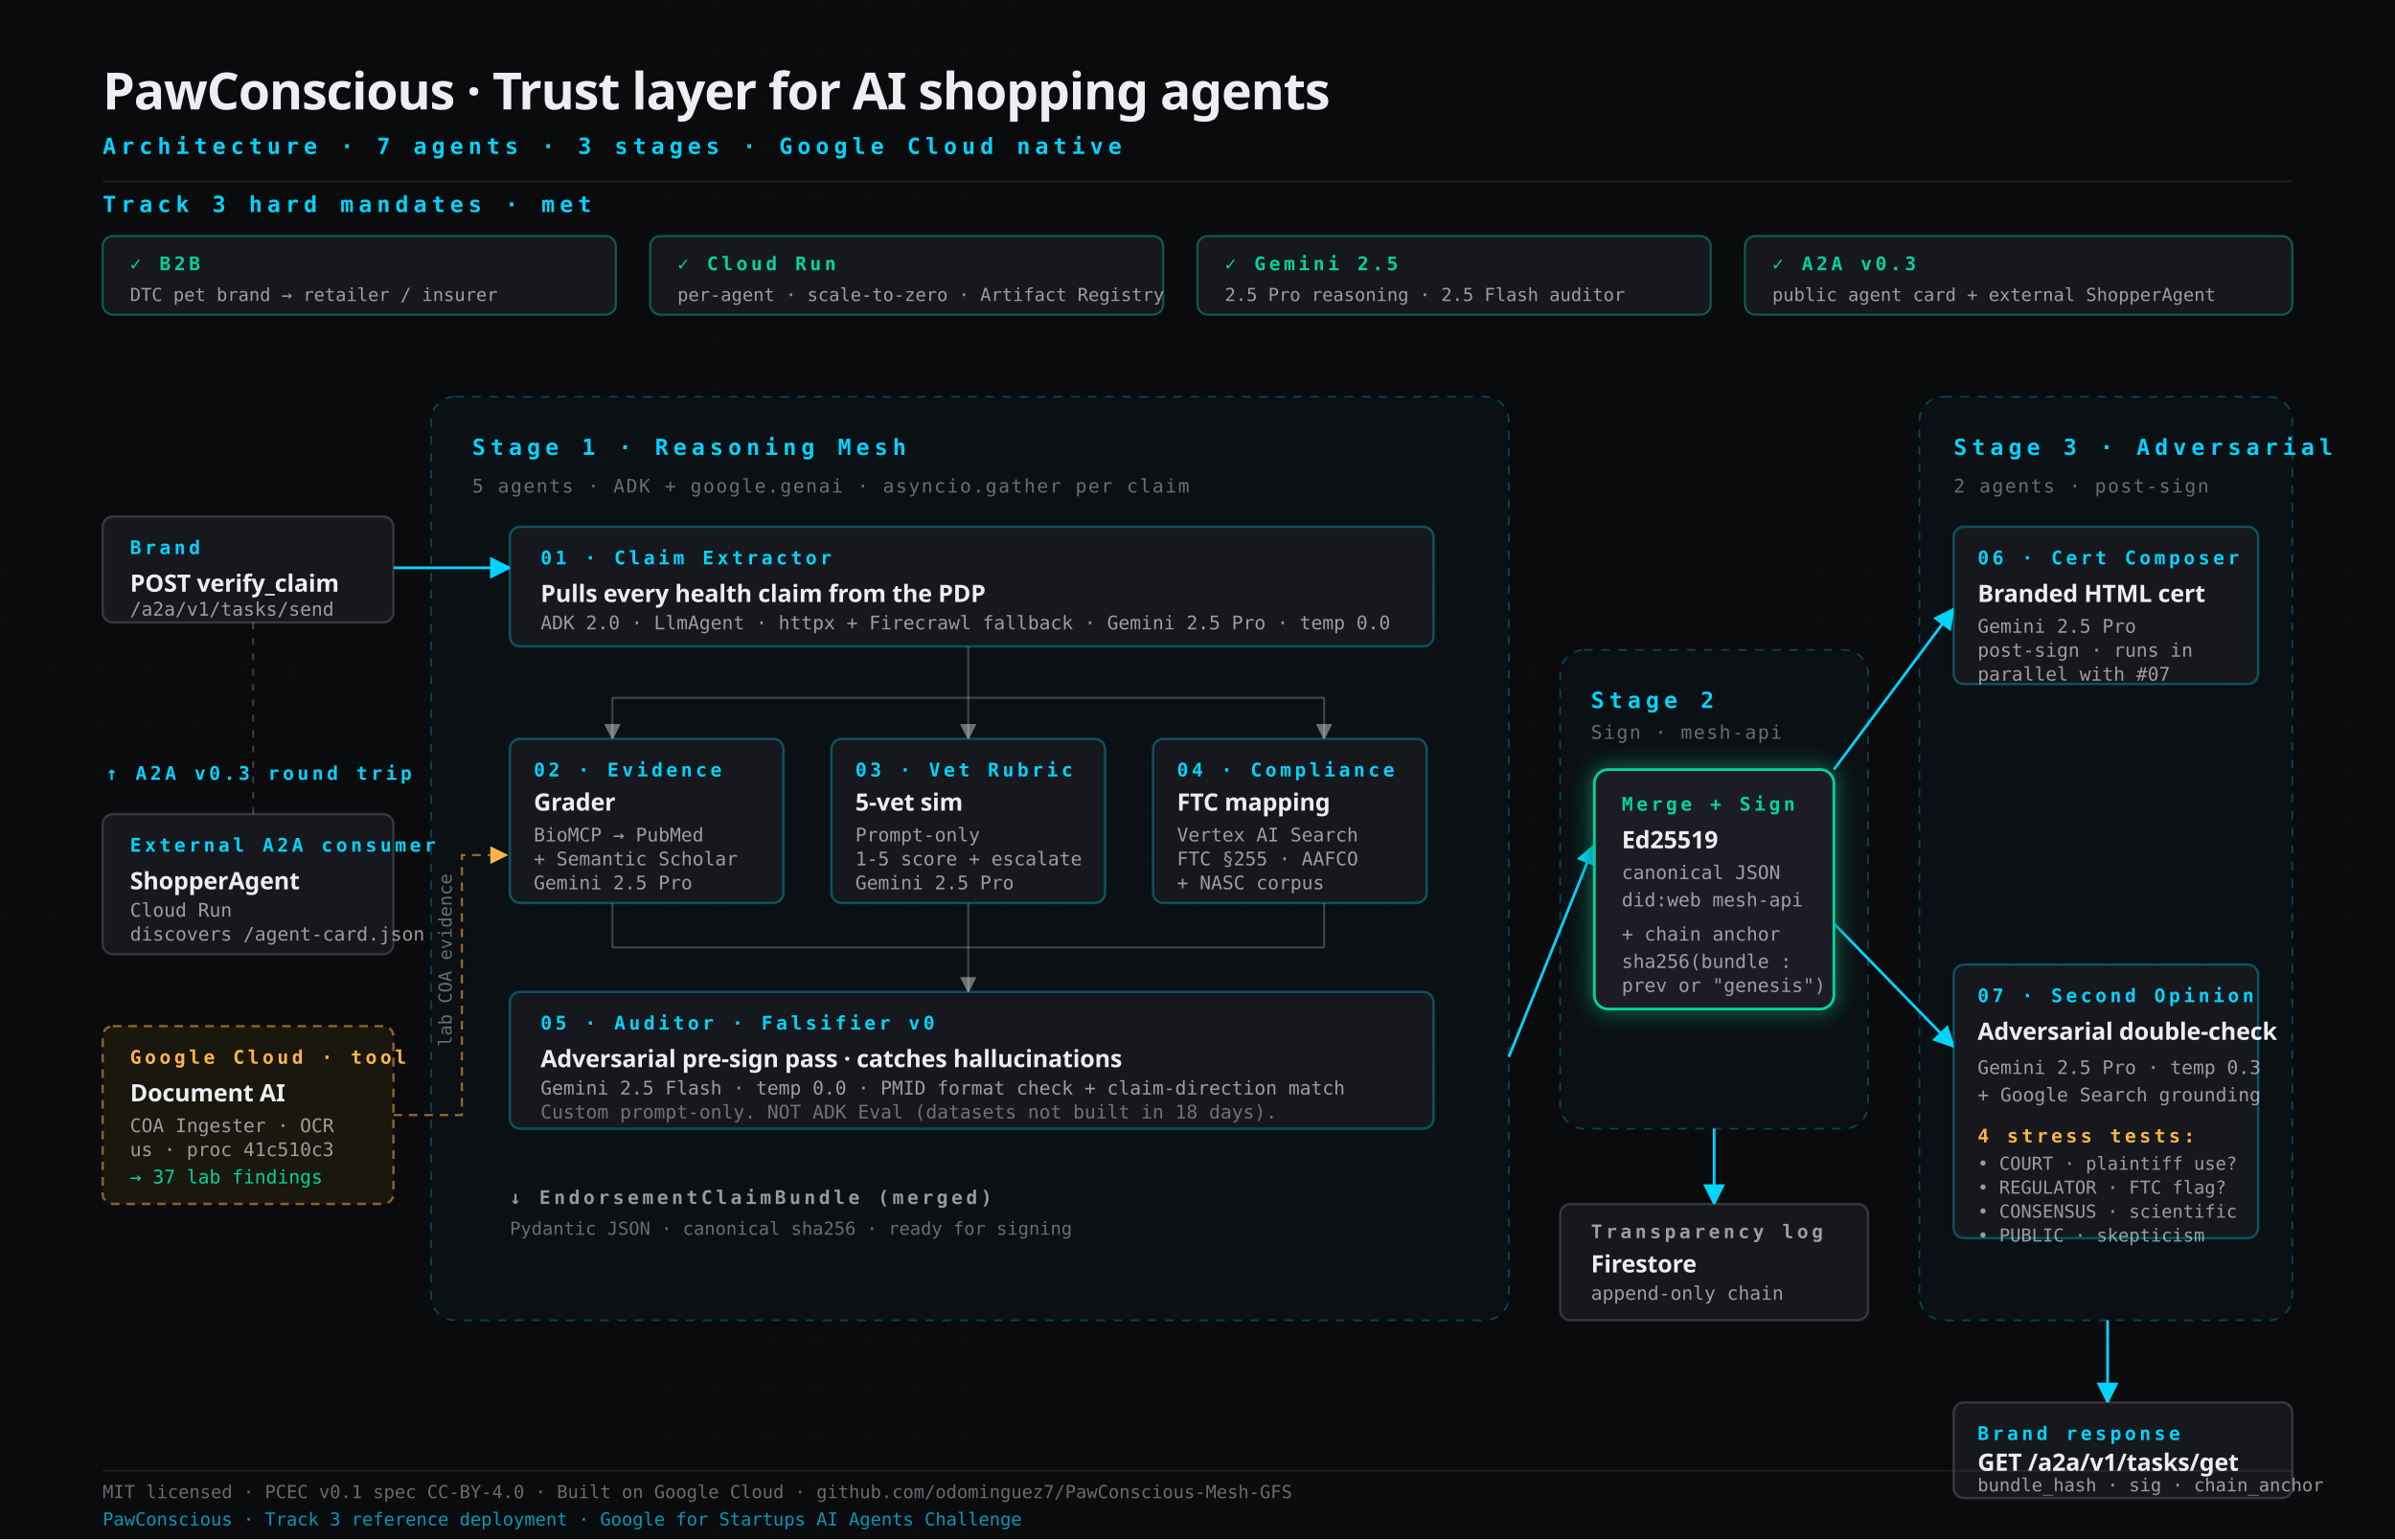
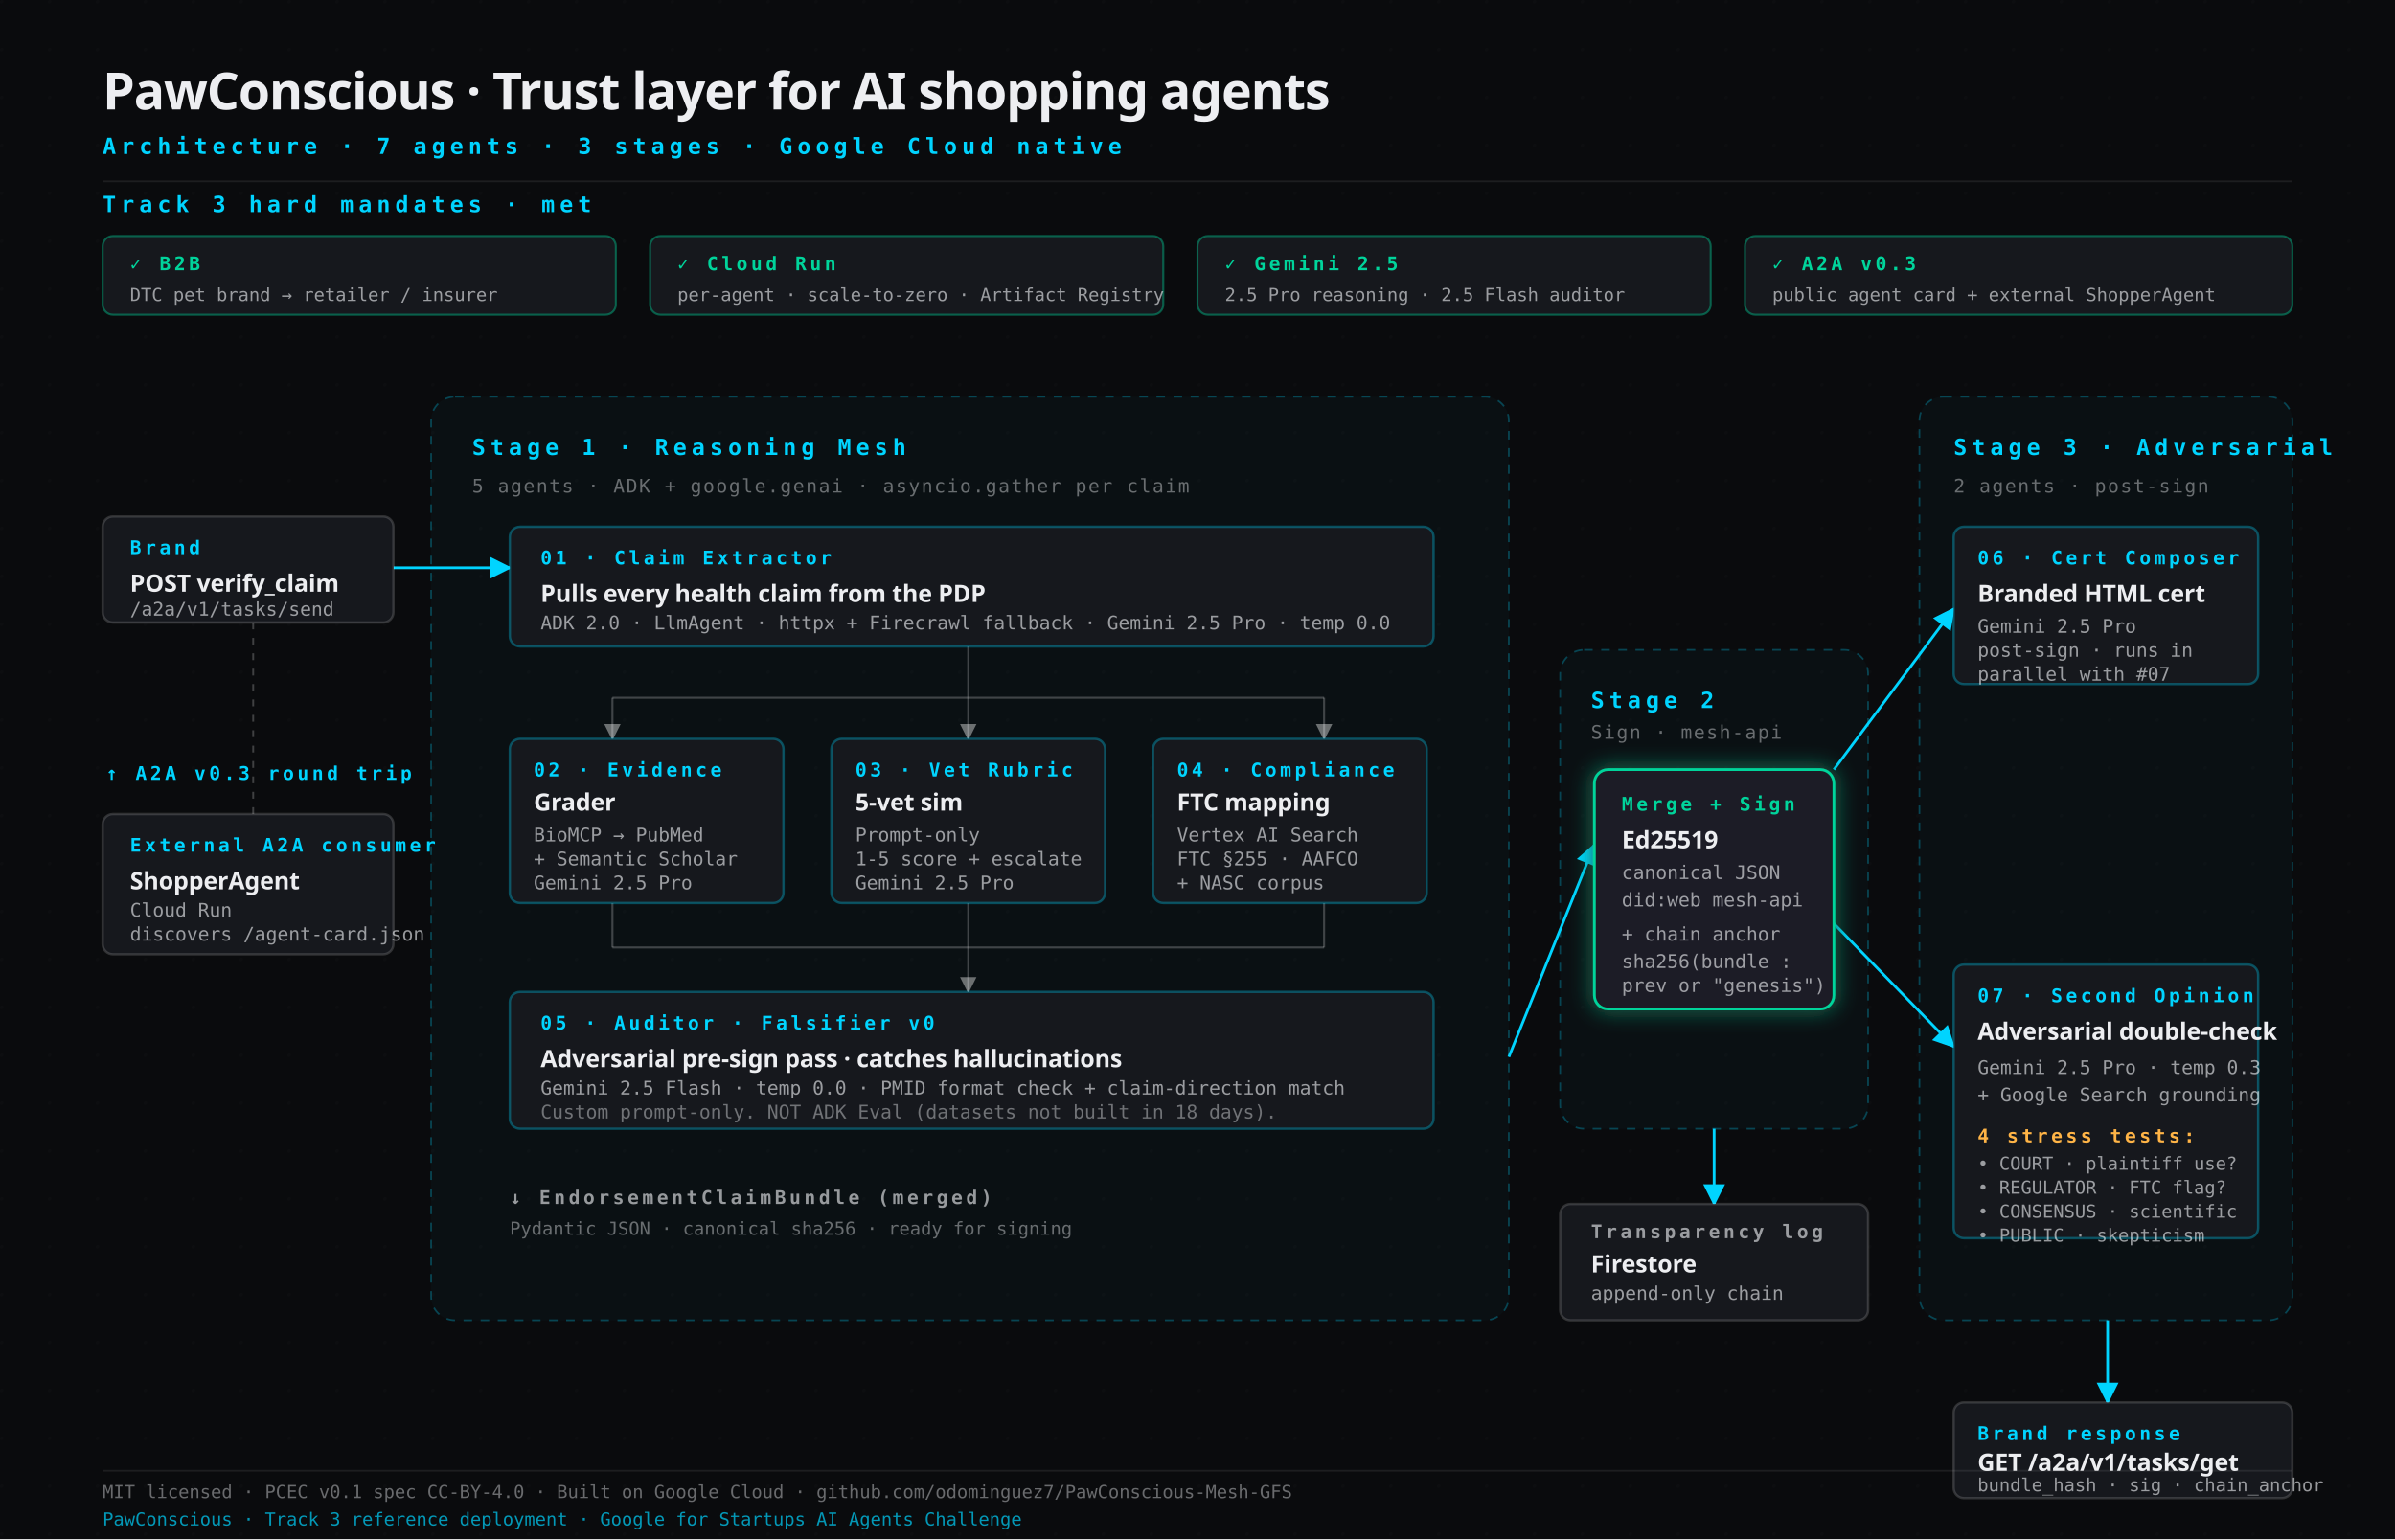
- <svg xmlns="http://www.w3.org/2000/svg" viewBox="0 0 1400 900" preserveAspectRatio="xMidYMid meet" font-family="Geist, ui-sans-serif, system-ui, sans-serif" role="img" aria-label="PawConscious · 7-agent, 3-stage multi-agent system on Google Cloud (ADK + Gemini 2.5 + Cloud Run + A2A v0.3 + Vertex AI Search + Document AI integration + Google Search grounding · hot-path bundle cache for sub-200ms repeat lookups)">
+ <svg xmlns="http://www.w3.org/2000/svg" viewBox="0 0 1400 900" preserveAspectRatio="xMidYMid meet" font-family="Geist, ui-sans-serif, system-ui, sans-serif" role="img" aria-label="PawConscious · 7-agent, 3-stage multi-agent system on Google Cloud (ADK + Gemini 2.5 + Cloud Run + A2A v0.3 + Vertex AI Search + Google Search grounding · hot-path bundle cache for sub-200ms repeat lookups)">
  <defs>
    <style>
      .bg          { fill: #0A0B0D; }
      .panel       { fill: #16181D; }
      .panel-2     { fill: #1C1F25; }
      .ink         { fill: #EDEEF1; }
      .muted       { fill: rgba(237,238,241,0.62); }
      .dim         { fill: rgba(237,238,241,0.42); }
      .electric    { fill: #00D4FF; }
      .moss        { fill: #00D49B; }
      .warn        { fill: #FFB446; }
      .stage-fill  { fill: rgba(0,212,255,0.025); }
      .stage-stroke{ stroke: rgba(0,212,255,0.28); stroke-dasharray: 5 5; fill: none; }
      .display     { font-family: Geist, ui-sans-serif, system-ui, sans-serif; }
      .mono        { font-family: "JetBrains Mono", ui-monospace, monospace; }
      .h1          { font-size: 30px; font-weight: 600; letter-spacing: -0.02em; }
      .h2          { font-size: 13px; font-weight: 700; letter-spacing: 0.22em; text-transform: uppercase; }
      .stage-sub   { font-size: 11px; letter-spacing: 0.08em; }
      .lbl         { font-size: 11px; font-weight: 700; letter-spacing: 0.18em; text-transform: uppercase; }
      .ttl         { font-size: 14px; font-weight: 600; letter-spacing: -0.005em; }
      .meta        { font-size: 11px; }
      .meta-sm     { font-size: 10.5px; }
      .box         { fill: #16181D; stroke: rgba(255,255,255,0.16); stroke-width: 1.4; }
      .box-agent   { fill: #16181D; stroke: rgba(0,212,255,0.32); stroke-width: 1.4; }
      .box-sign    { fill: #1C1F25; stroke: #00D49B; stroke-width: 1.6; }
      /* 2026-05-24: clickable agent boxes deep-link to source on GitHub. */
      a.agent-link { cursor: pointer; }
      a.agent-link:hover .box-agent { stroke: #00D4FF; stroke-width: 2; filter: brightness(1.08); }
      a.agent-link:hover .ttl { fill: #00D4FF; }
-       /* 2026-05-25: Document AI rendered as a Google Cloud TOOL (amber, dashed,
-          un-numbered) so judges read it as an integration feeding the evidence
-          layer, NOT an 8th mesh agent. Canonical count stays 7. */
-       .box-tool    { fill: #19170E; stroke: rgba(255,180,70,0.5); stroke-width: 1.4; stroke-dasharray: 5 4; }
-       a.tool-link  { cursor: pointer; }
-       a.tool-link:hover .box-tool { stroke: #FFB446; stroke-width: 2; }
-       a.tool-link:hover .ttl { fill: #FFB446; }
      .edge        { stroke: rgba(255,255,255,0.22); stroke-width: 1.2; fill: none; }
      .edge-flow   { stroke: #00D4FF; stroke-width: 1.6; fill: none; }
      .edge-dash   { stroke: rgba(255,255,255,0.22); stroke-width: 1.1; stroke-dasharray: 4 5; fill: none; }
-       .edge-tool   { stroke: rgba(255,180,70,0.55); stroke-width: 1.3; fill: none; stroke-dasharray: 5 4; }
    </style>
    <marker id="arr-mute" viewBox="0 0 10 10" refX="9" refY="5" markerWidth="8" markerHeight="8" orient="auto-start-reverse">
      <path d="M0,0 L10,5 L0,10 z" fill="rgba(255,255,255,0.4)" />
    </marker>
    <marker id="arr-flow" viewBox="0 0 10 10" refX="9" refY="5" markerWidth="8" markerHeight="8" orient="auto-start-reverse">
      <path d="M0,0 L10,5 L0,10 z" fill="#00D4FF" />
-     </marker>
-     <marker id="arr-tool" viewBox="0 0 10 10" refX="9" refY="5" markerWidth="8" markerHeight="8" orient="auto-start-reverse">
-       <path d="M0,0 L10,5 L0,10 z" fill="#FFB446" />
    </marker>
    <filter id="signing-glow" x="-50%" y="-50%" width="200%" height="200%">
      <feGaussianBlur stdDeviation="6" result="blur" />
      <feMerge>
        <feMergeNode in="blur" />
        <feMergeNode in="SourceGraphic" />
      </feMerge>
    </filter>
  </defs>
  <rect width="1400" height="900" class="bg" />
  <g opacity="0.5">
    <pattern id="dotgrid" x="0" y="0" width="28" height="28" patternUnits="userSpaceOnUse">
      <circle cx="1" cy="1" r="1" fill="rgba(255,255,255,0.025)" />
    </pattern>
    <rect x="0" y="0" width="1400" height="900" fill="url(#dotgrid)" />
  </g>
  <g>
    <text x="60" y="64" class="display h1 ink">PawConscious · Trust layer for AI shopping agents</text>
    <text x="60" y="90" class="mono h2 electric">Architecture · 7 agents · 3 stages · Google Cloud native</text>
    <line x1="60" y1="106" x2="1340" y2="106" stroke="rgba(255,255,255,0.08)" />
  </g>
  <g transform="translate(60, 124)">
    <text x="0" y="0" class="mono h2 electric">Track 3 hard mandates · met</text>
    <g transform="translate(0, 14)">
      <rect width="300" height="46" rx="6" class="panel" stroke="rgba(0,212,155,0.4)" stroke-width="1.2" />
      <text x="16" y="20" class="mono lbl moss">✓ B2B</text>
      <text x="16" y="38" class="mono meta-sm muted">DTC pet brand → retailer / insurer</text>
    </g>
    <g transform="translate(320, 14)">
      <rect width="300" height="46" rx="6" class="panel" stroke="rgba(0,212,155,0.4)" stroke-width="1.2" />
      <text x="16" y="20" class="mono lbl moss">✓ Cloud Run</text>
      <text x="16" y="38" class="mono meta-sm muted">per-agent · scale-to-zero · Artifact Registry</text>
    </g>
    <g transform="translate(640, 14)">
      <rect width="300" height="46" rx="6" class="panel" stroke="rgba(0,212,155,0.4)" stroke-width="1.2" />
      <text x="16" y="20" class="mono lbl moss">✓ Gemini 2.5</text>
      <text x="16" y="38" class="mono meta-sm muted">2.5 Pro reasoning · 2.5 Flash auditor</text>
    </g>
    <g transform="translate(960, 14)">
      <rect width="320" height="46" rx="6" class="panel" stroke="rgba(0,212,155,0.4)" stroke-width="1.2" />
      <text x="16" y="20" class="mono lbl moss">✓ A2A v0.3</text>
      <text x="16" y="38" class="mono meta-sm muted">public agent card + external ShopperAgent</text>
    </g>
  </g>
  <g transform="translate(0,0)">
    <rect x="252" y="232" width="630" height="540" rx="14" class="stage-fill" />
    <rect x="252" y="232" width="630" height="540" rx="14" class="stage-stroke" />
    <text x="276" y="266" class="mono h2 electric">Stage 1 · Reasoning Mesh</text>
    <text x="276" y="288" class="mono stage-sub dim">5 agents · ADK + google.genai · asyncio.gather per claim</text>
    <rect x="912" y="380" width="180" height="280" rx="14" class="stage-fill" />
    <rect x="912" y="380" width="180" height="280" rx="14" class="stage-stroke" />
    <text x="930" y="414" class="mono h2 electric">Stage 2</text>
    <text x="930" y="432" class="mono stage-sub dim">Sign · mesh-api</text>
    <rect x="1122" y="232" width="218" height="540" rx="14" class="stage-fill" />
    <rect x="1122" y="232" width="218" height="540" rx="14" class="stage-stroke" />
    <text x="1142" y="266" class="mono h2 electric">Stage 3 · Adversarial</text>
    <text x="1142" y="288" class="mono stage-sub dim">2 agents · post-sign</text>
  </g>
  <g>
    <line x1="230" y1="332" x2="298" y2="332" class="edge-flow" marker-end="url(#arr-flow)" />
    <line x1="566" y1="378" x2="566" y2="408" class="edge" />
    <line x1="358" y1="408" x2="774" y2="408" class="edge" />
    <line x1="358" y1="408" x2="358" y2="432" class="edge" marker-end="url(#arr-mute)" />
    <line x1="566" y1="408" x2="566" y2="432" class="edge" marker-end="url(#arr-mute)" />
    <line x1="774" y1="408" x2="774" y2="432" class="edge" marker-end="url(#arr-mute)" />
    <line x1="358" y1="528" x2="358" y2="554" class="edge" />
    <line x1="566" y1="528" x2="566" y2="554" class="edge" />
    <line x1="774" y1="528" x2="774" y2="554" class="edge" />
    <line x1="358" y1="554" x2="774" y2="554" class="edge" />
    <line x1="566" y1="554" x2="566" y2="580" class="edge" marker-end="url(#arr-mute)" />
    <line x1="882" y1="618" x2="932" y2="494" class="edge-flow" marker-end="url(#arr-flow)" />
    <line x1="1072" y1="450" x2="1142" y2="356" class="edge-flow" marker-end="url(#arr-flow)" />
    <line x1="1072" y1="540" x2="1142" y2="612" class="edge-flow" marker-end="url(#arr-flow)" />
    <line x1="148" y1="476" x2="148" y2="350" class="edge-dash" />
    <line x1="148" y1="350" x2="218" y2="332" class="edge-dash" marker-end="url(#arr-mute)" />
    <line x1="1232" y1="772" x2="1232" y2="820" class="edge-flow" marker-end="url(#arr-flow)" />
    <line x1="1002" y1="660" x2="1002" y2="704" class="edge-flow" marker-end="url(#arr-flow)" />
-     <polyline points="230,652 270,652 270,500 296,500" class="edge-tool" marker-end="url(#arr-tool)" />
  </g>
  <g>
    <rect x="60" y="302" width="170" height="62" rx="6" class="box" />
    <text x="76" y="324" class="mono lbl electric">Brand</text>
    <text x="76" y="346" class="display ttl ink">POST verify_claim</text>
    <text x="76" y="360" class="mono meta muted">/a2a/v1/tasks/send</text>
    <rect x="60" y="476" width="170" height="82" rx="6" class="box" />
    <text x="76" y="498" class="mono lbl electric">External A2A consumer</text>
    <text x="76" y="520" class="display ttl ink">ShopperAgent</text>
    <text x="76" y="536" class="mono meta muted">Cloud Run</text>
    <text x="76" y="550" class="mono meta muted">discovers /agent-card.json</text>
    <text x="62" y="456" class="mono lbl electric" font-size="10">↑ A2A v0.3 round trip</text>
  </g>
-   <a href="https://github.com/odominguez7/PawConscious-Mesh-GFS/blob/main/agents/coa_ingester.py" target="_blank" rel="noopener" class="tool-link">
-     <g transform="translate(60, 600)">
-       <rect width="170" height="104" rx="6" class="box-tool" />
-       <text x="16" y="22" class="mono lbl warn">Google Cloud · tool</text>
-       <text x="16" y="44" class="display ttl ink">Document AI</text>
-       <text x="16" y="62" class="mono meta muted">COA Ingester · OCR</text>
-       <text x="16" y="76" class="mono meta muted">us · proc 41c510c3</text>
-       <text x="16" y="92" class="mono meta moss">→ 37 lab findings</text>
-     </g>
-   </a>
-   <text transform="translate(264,612) rotate(-90)" class="mono meta-sm dim">lab COA evidence</text>
  <a href="https://github.com/odominguez7/PawConscious-Mesh-GFS/blob/main/agents/claim_extractor.py" target="_blank" rel="noopener" class="agent-link">
    <g transform="translate(298, 308)">
      <rect width="540" height="70" rx="6" class="box-agent" />
      <text x="18" y="22" class="mono lbl electric">01 · Claim Extractor</text>
      <text x="18" y="44" class="display ttl ink">Pulls every health claim from the PDP</text>
      <text x="18" y="60" class="mono meta muted">ADK 2.0 · LlmAgent · httpx + Firecrawl fallback · Gemini 2.5 Pro · temp 0.0</text>
    </g>
  </a>
  <a href="https://github.com/odominguez7/PawConscious-Mesh-GFS/blob/main/agents/evidence_grader.py" target="_blank" rel="noopener" class="agent-link">
    <g transform="translate(298, 432)">
      <rect width="160" height="96" rx="6" class="box-agent" />
      <text x="14" y="22" class="mono lbl electric">02 · Evidence</text>
      <text x="14" y="42" class="display ttl ink">Grader</text>
      <text x="14" y="60" class="mono meta muted">BioMCP → PubMed</text>
      <text x="14" y="74" class="mono meta muted">+ Semantic Scholar</text>
      <text x="14" y="88" class="mono meta muted">Gemini 2.5 Pro</text>
    </g>
  </a>
  <a href="https://github.com/odominguez7/PawConscious-Mesh-GFS/blob/main/agents/vet_rubric.py" target="_blank" rel="noopener" class="agent-link">
    <g transform="translate(486, 432)">
      <rect width="160" height="96" rx="6" class="box-agent" />
      <text x="14" y="22" class="mono lbl electric">03 · Vet Rubric</text>
      <text x="14" y="42" class="display ttl ink">5-vet sim</text>
      <text x="14" y="60" class="mono meta muted">Prompt-only</text>
      <text x="14" y="74" class="mono meta muted">1-5 score + escalate</text>
      <text x="14" y="88" class="mono meta muted">Gemini 2.5 Pro</text>
    </g>
  </a>
  <a href="https://github.com/odominguez7/PawConscious-Mesh-GFS/blob/main/agents/compliance.py" target="_blank" rel="noopener" class="agent-link">
    <g transform="translate(674, 432)">
      <rect width="160" height="96" rx="6" class="box-agent" />
      <text x="14" y="22" class="mono lbl electric">04 · Compliance</text>
      <text x="14" y="42" class="display ttl ink">FTC mapping</text>
      <text x="14" y="60" class="mono meta muted">Vertex AI Search</text>
      <text x="14" y="74" class="mono meta muted">FTC §255 · AAFCO</text>
      <text x="14" y="88" class="mono meta muted">+ NASC corpus</text>
    </g>
  </a>
  <a href="https://github.com/odominguez7/PawConscious-Mesh-GFS/blob/main/agents/auditor.py" target="_blank" rel="noopener" class="agent-link">
    <g transform="translate(298, 580)">
      <rect width="540" height="80" rx="6" class="box-agent" />
      <text x="18" y="22" class="mono lbl electric">05 · Auditor · Falsifier v0</text>
      <text x="18" y="44" class="display ttl ink">Adversarial pre-sign pass · catches hallucinations</text>
      <text x="18" y="60" class="mono meta muted">Gemini 2.5 Flash · temp 0.0 · PMID format check + claim-direction match</text>
      <text x="18" y="74" class="mono meta dim">Custom prompt-only. NOT ADK Eval (datasets not built in 18 days).</text>
    </g>
  </a>
  <g>
    <text x="298" y="704" class="mono lbl muted">↓ EndorsementClaimBundle (merged)</text>
    <text x="298" y="722" class="mono meta-sm dim">Pydantic JSON · canonical sha256 · ready for signing</text>
  </g>
  <g filter="url(#signing-glow)">
    <rect x="932" y="450" width="140" height="140" rx="8" class="box-sign" />
  </g>
  <g transform="translate(932, 450)">
    <text x="16" y="24" class="mono lbl moss">Merge + Sign</text>
    <text x="16" y="46" class="display ttl ink">Ed25519</text>
    <text x="16" y="64" class="mono meta muted">canonical JSON</text>
    <text x="16" y="80" class="mono meta muted">did:web mesh-api</text>
    <text x="16" y="100" class="mono meta muted">+ chain anchor</text>
    <text x="16" y="116" class="mono meta muted">sha256(bundle :</text>
    <text x="16" y="130" class="mono meta muted">prev or "genesis")</text>
  </g>
  <g>
    <rect x="912" y="704" width="180" height="68" rx="6" class="box" />
    <text x="930" y="724" class="mono lbl muted">Transparency log</text>
    <text x="930" y="744" class="display ttl ink">Firestore</text>
    <text x="930" y="760" class="mono meta muted">append-only chain</text>
  </g>
  <a href="https://github.com/odominguez7/PawConscious-Mesh-GFS/blob/main/agents/report_writer.py" target="_blank" rel="noopener" class="agent-link">
    <g transform="translate(1142, 308)">
      <rect width="178" height="92" rx="6" class="box-agent" />
      <text x="14" y="22" class="mono lbl electric">06 · Cert Composer</text>
      <text x="14" y="44" class="display ttl ink">Branded HTML cert</text>
      <text x="14" y="62" class="mono meta muted">Gemini 2.5 Pro</text>
      <text x="14" y="76" class="mono meta muted">post-sign · runs in</text>
      <text x="14" y="90" class="mono meta muted">parallel with #07</text>
    </g>
  </a>
  <a href="https://github.com/odominguez7/PawConscious-Mesh-GFS/blob/main/agents/second_opinion.py" target="_blank" rel="noopener" class="agent-link">
    <g transform="translate(1142, 564)">
      <rect width="178" height="160" rx="6" class="box-agent" />
      <text x="14" y="22" class="mono lbl electric">07 · Second Opinion</text>
      <text x="14" y="44" class="display ttl ink">Adversarial double-check</text>
      <text x="14" y="64" class="mono meta muted">Gemini 2.5 Pro · temp 0.3</text>
      <text x="14" y="80" class="mono meta muted">+ Google Search grounding</text>
      <text x="14" y="104" class="mono lbl warn">4 stress tests:</text>
      <text x="14" y="120" class="mono meta-sm muted">• COURT · plaintiff use?</text>
      <text x="14" y="134" class="mono meta-sm muted">• REGULATOR · FTC flag?</text>
      <text x="14" y="148" class="mono meta-sm muted">• CONSENSUS · scientific</text>
      <text x="14" y="162" class="mono meta-sm muted">• PUBLIC · skepticism</text>
    </g>
  </a>
  <g transform="translate(1142, 820)">
    <rect width="198" height="56" rx="6" class="box" />
    <text x="14" y="22" class="mono lbl electric">Brand response</text>
    <text x="14" y="40" class="display ttl ink">GET /a2a/v1/tasks/get</text>
    <text x="14" y="52" class="mono meta-sm muted">bundle_hash · sig · chain_anchor</text>
  </g>
  <g transform="translate(60, 870)">
    <line x1="0" y1="-10" x2="1280" y2="-10" stroke="rgba(255,255,255,0.08)" />
    <text x="0" y="6" class="mono meta-sm dim">MIT licensed · PCEC v0.1 spec CC-BY-4.0 · Built on Google Cloud · github.com/odominguez7/PawConscious-Mesh-GFS</text>
    <text x="0" y="22" class="mono meta-sm electric" opacity="0.7">PawConscious · Track 3 reference deployment · Google for Startups AI Agents Challenge</text>
  </g>
</svg>
